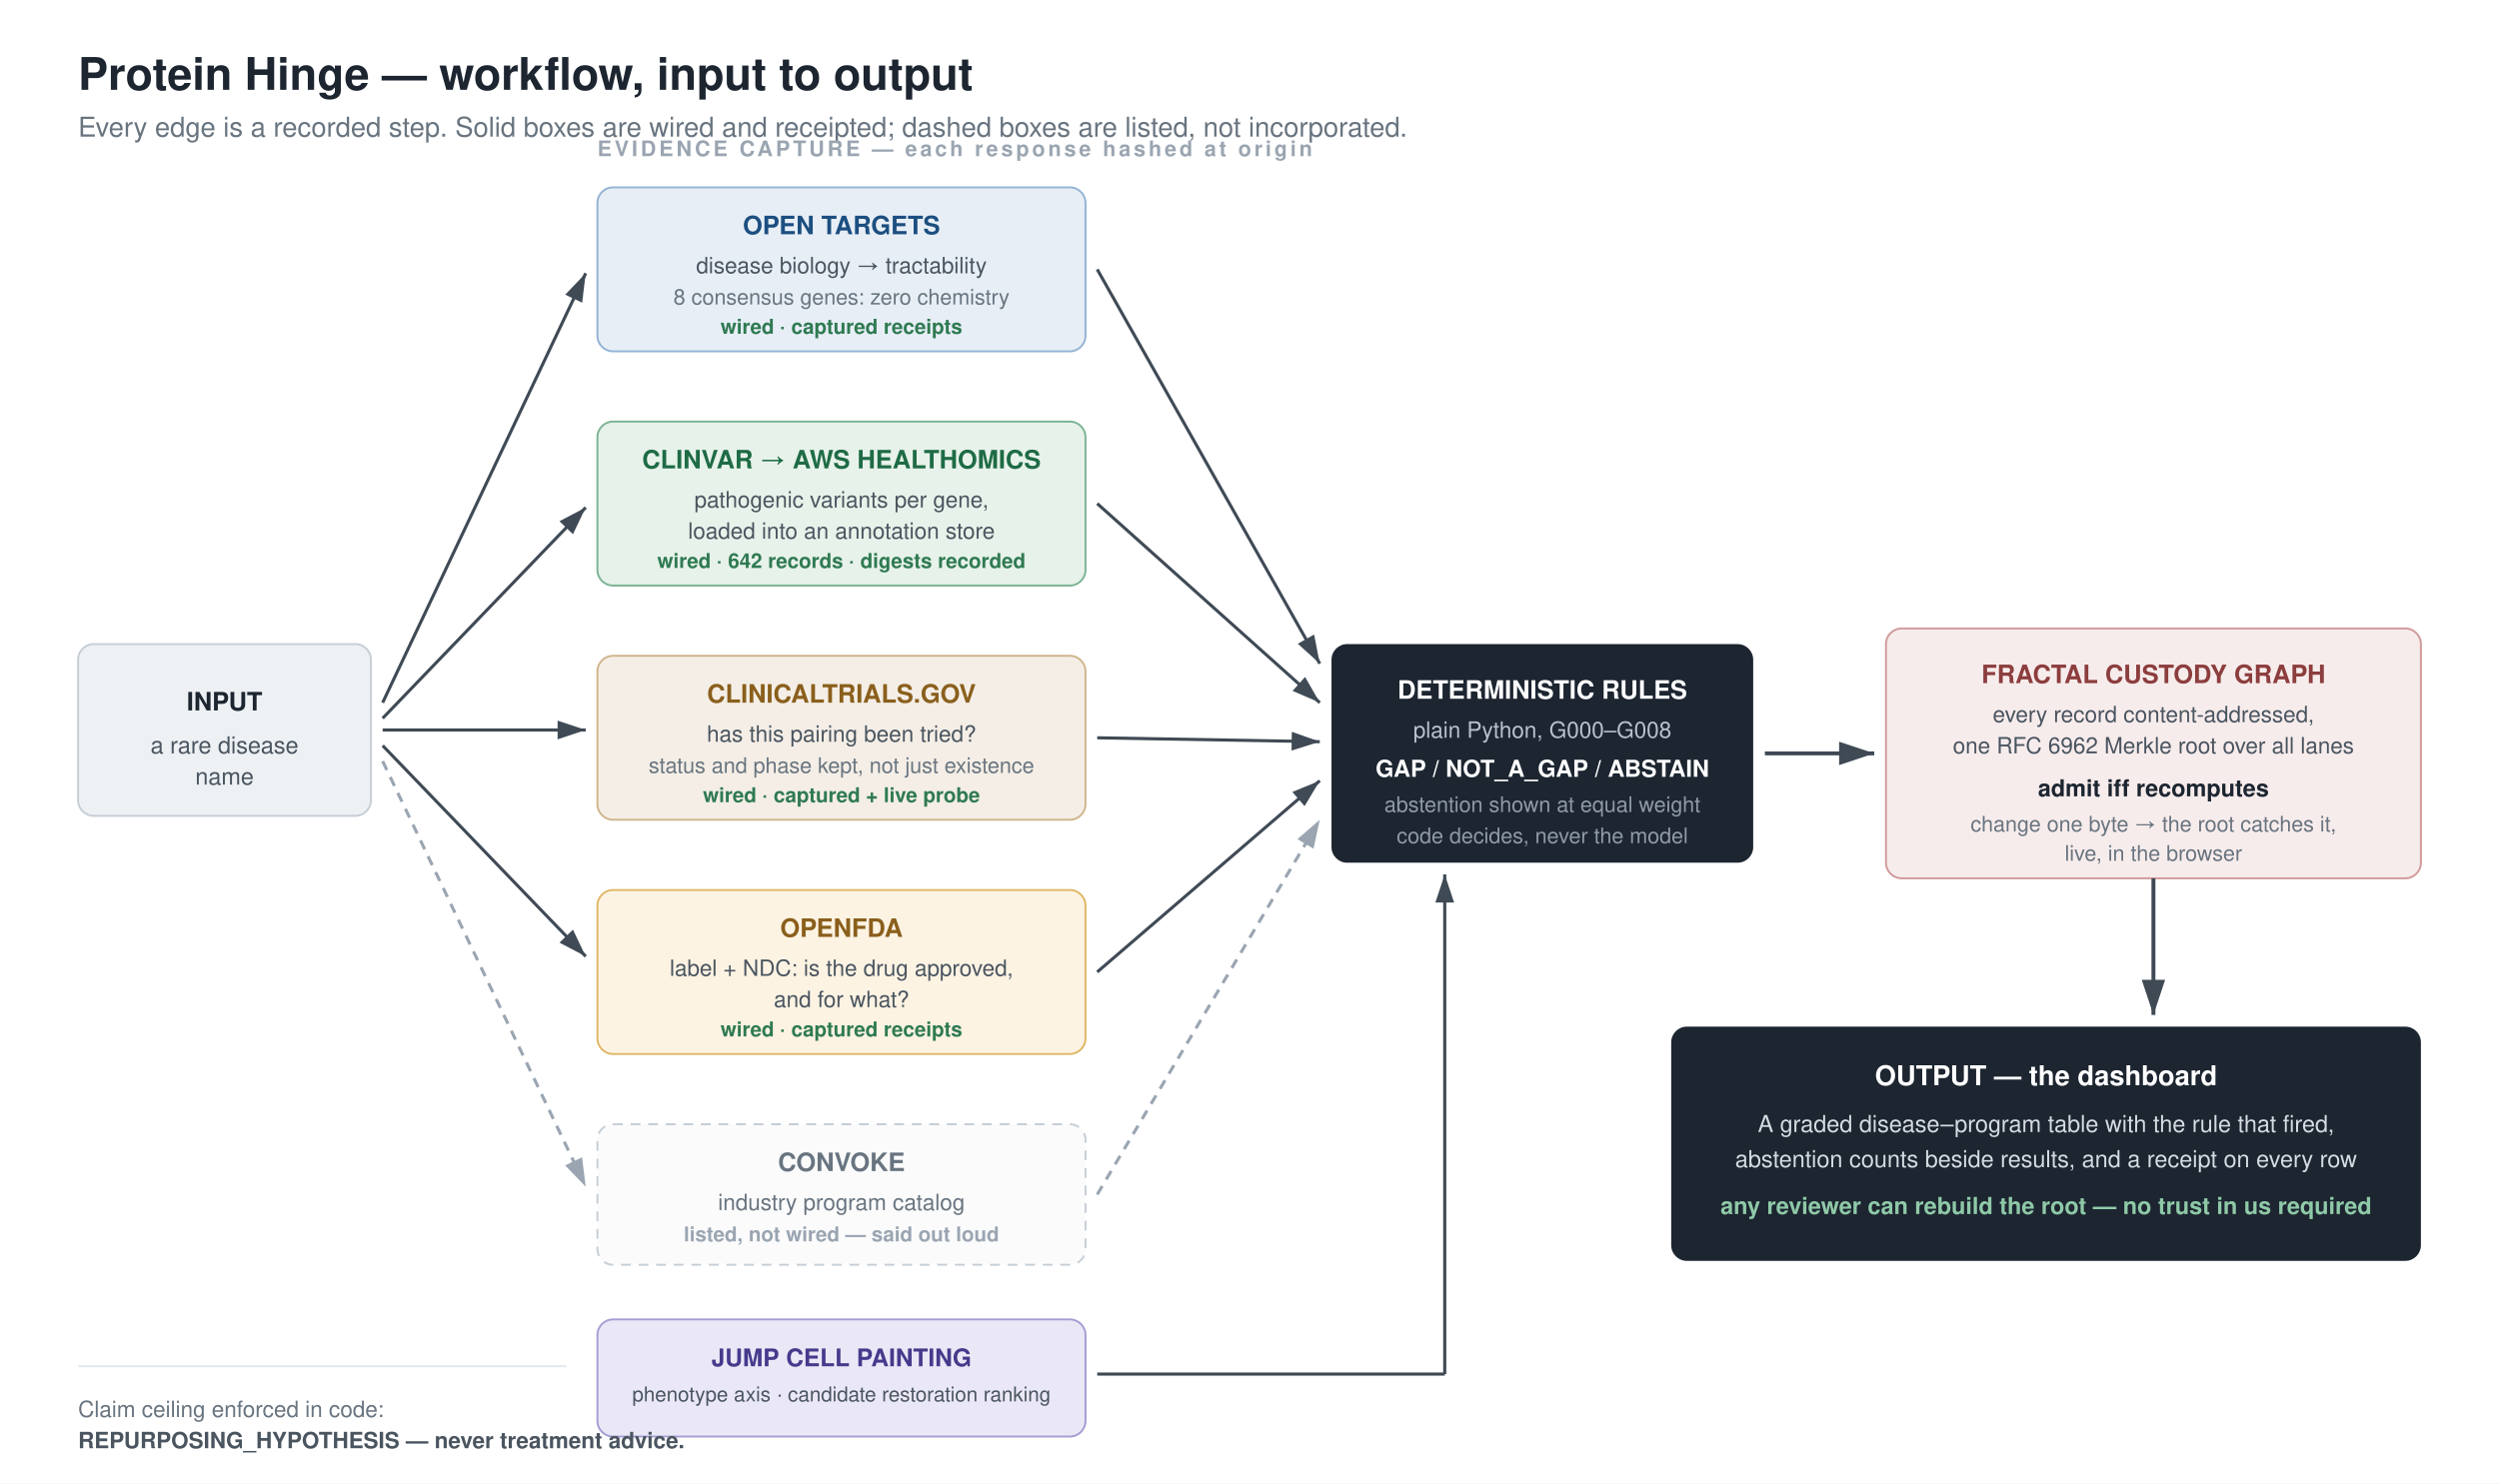
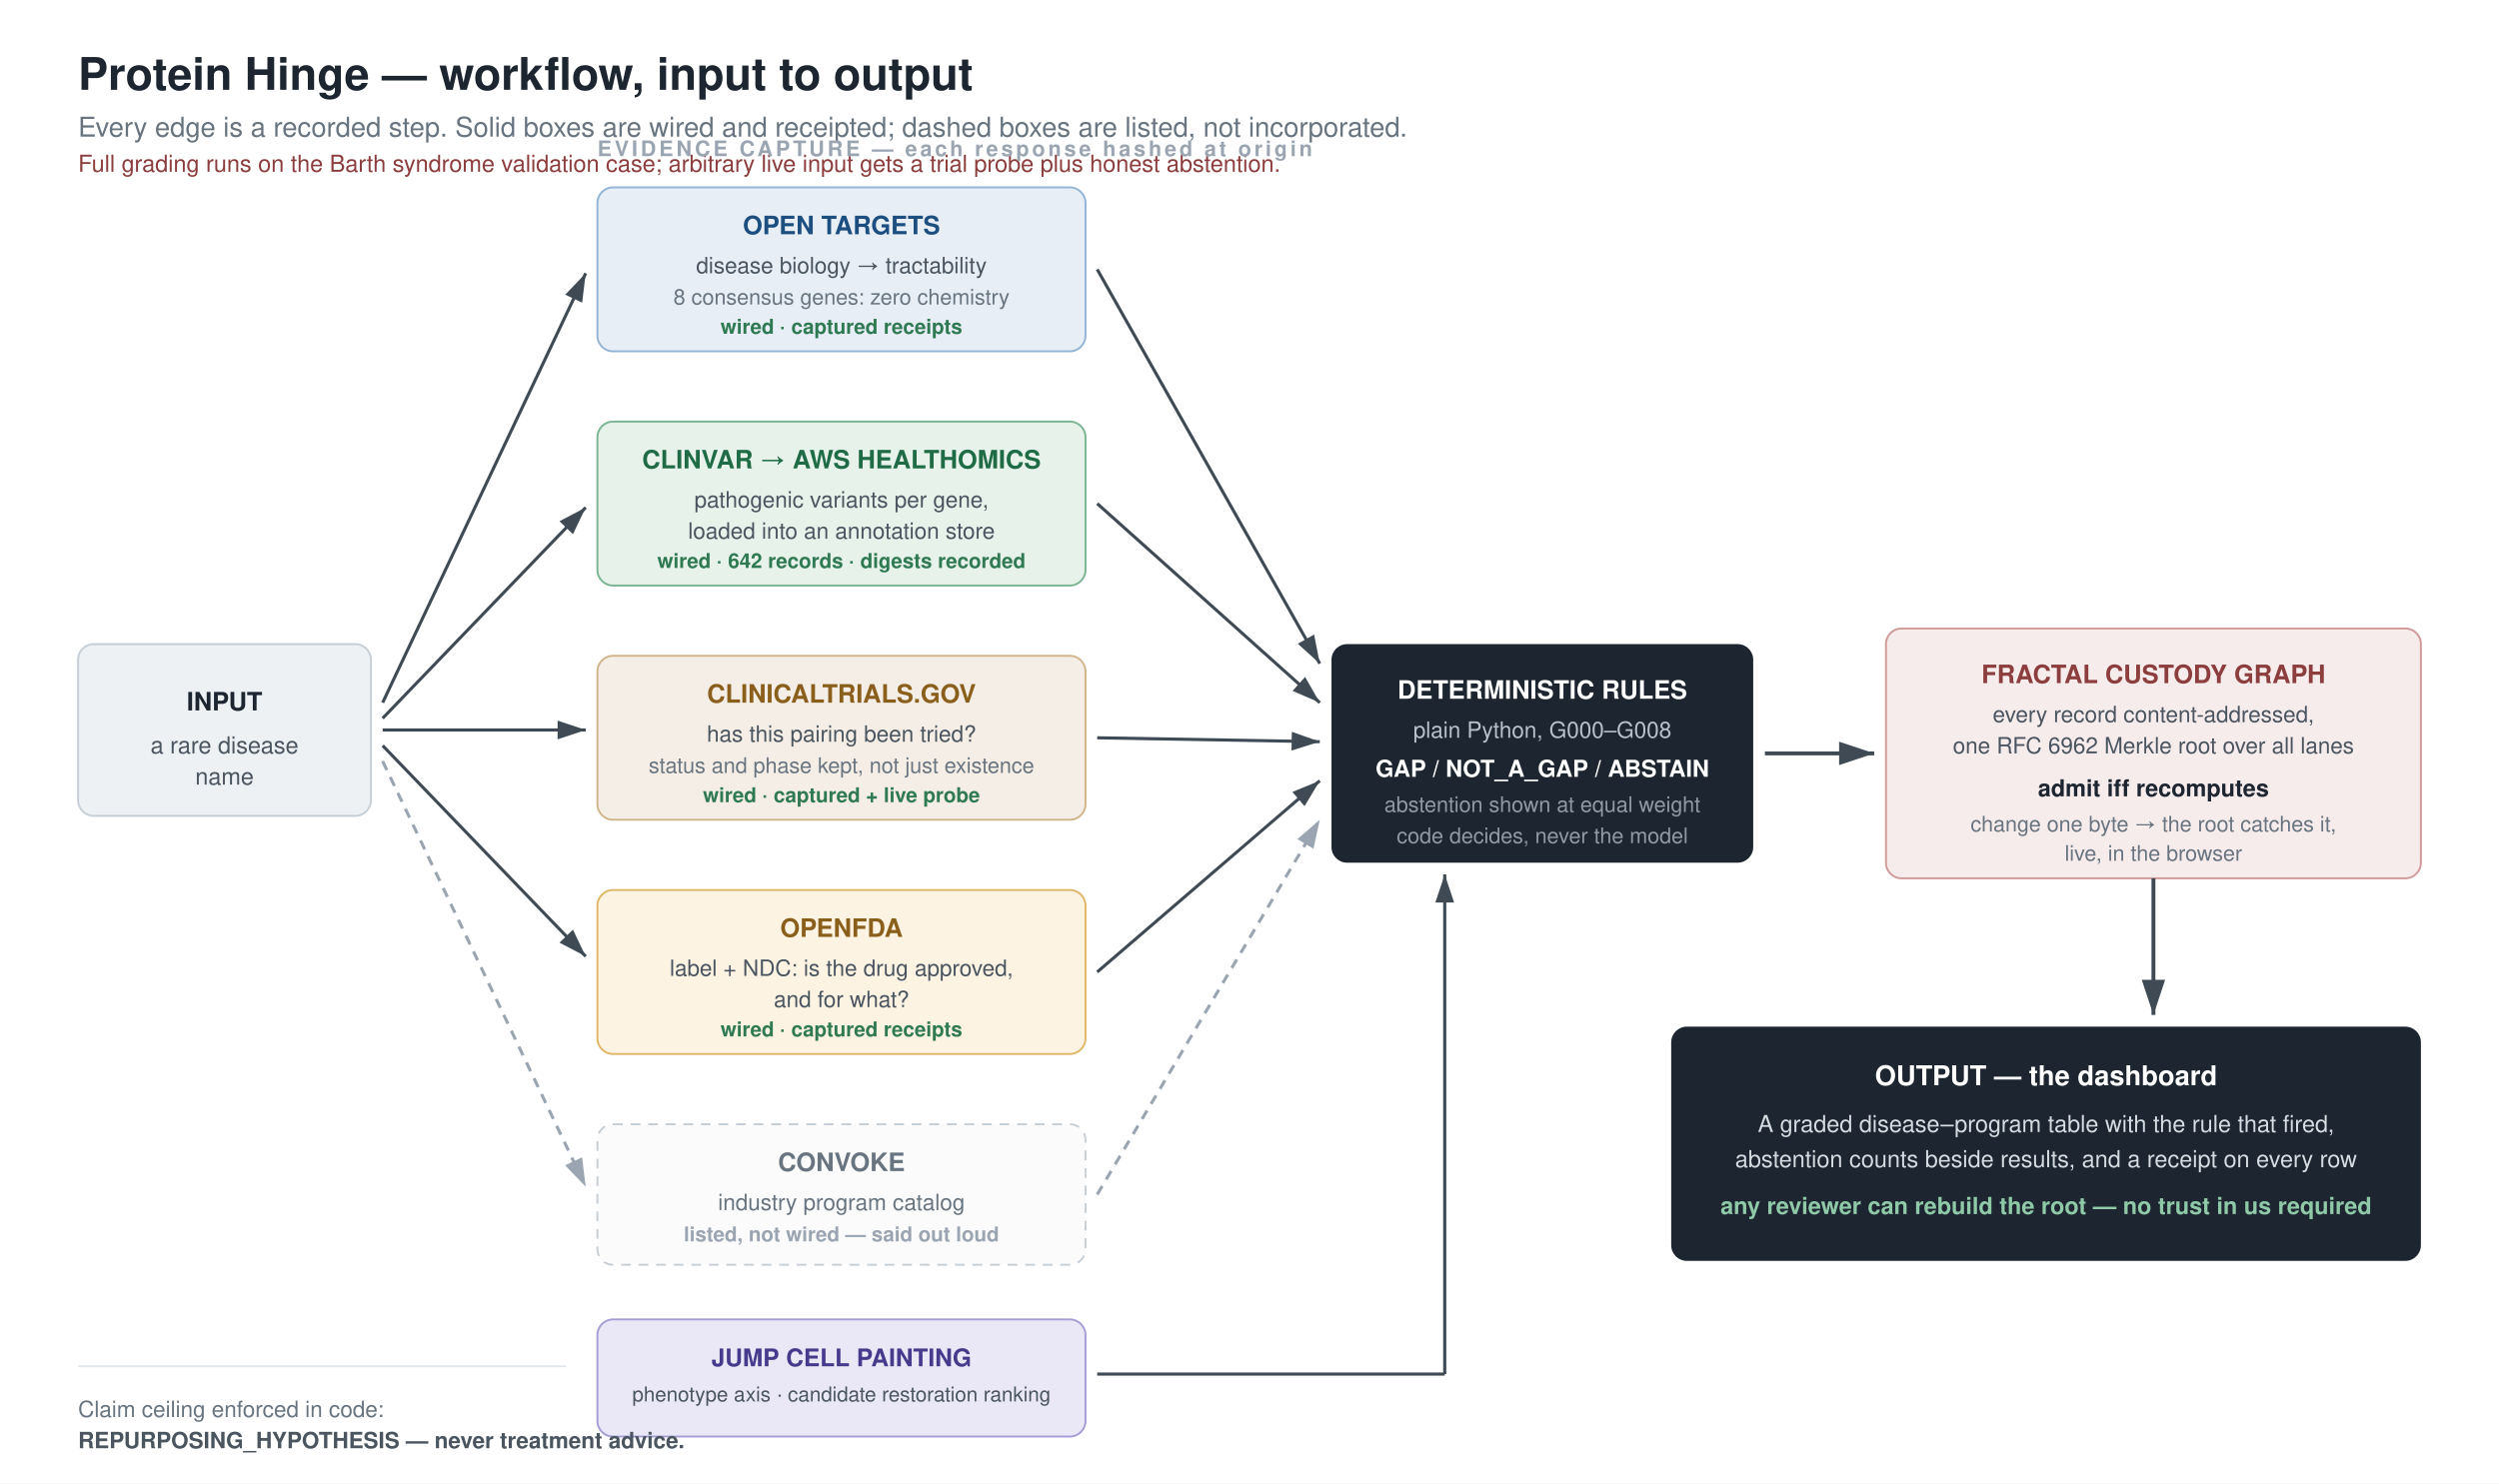
<svg xmlns="http://www.w3.org/2000/svg" viewBox="0 0 1280 760" font-family="Helvetica, Arial, sans-serif">
  <defs>
    <marker id="arw" markerWidth="10" markerHeight="10" refX="9" refY="3" orient="auto">
      <path d="M0,0 L9,3 L0,6 z" fill="#3f4a55" />
    </marker>
    <marker id="arwGray" markerWidth="10" markerHeight="10" refX="9" refY="3" orient="auto">
      <path d="M0,0 L9,3 L0,6 z" fill="#9aa5b1" />
    </marker>
  </defs>
  <rect width="1280" height="760" fill="#ffffff" />
  <text x="40" y="46" font-size="23" font-weight="700" fill="#1c2530">Protein Hinge — workflow, input to output</text>
  <text x="40" y="70" font-size="14" fill="#68747f">Every edge is a recorded step. Solid boxes are wired and receipted; dashed boxes are listed, not incorporated.</text>
+   <text x="40" y="88" font-size="12" fill="#8c3d3d">Full grading runs on the Barth syndrome validation case; arbitrary live input gets a trial probe plus honest abstention.</text>
  <rect x="40" y="330" width="150" height="88" rx="8" fill="#eef1f4" stroke="#c6ced6" />
  <text x="115" y="364" font-size="13" font-weight="700" fill="#1c2530" text-anchor="middle">INPUT</text>
  <text x="115" y="386" font-size="12" fill="#4a5560" text-anchor="middle">a rare disease</text>
  <text x="115" y="402" font-size="12" fill="#4a5560" text-anchor="middle">name</text>
  <line x1="196" y1="360" x2="300" y2="140" stroke="#3f4a55" stroke-width="1.6" marker-end="url(#arw)" />
  <line x1="196" y1="368" x2="300" y2="260" stroke="#3f4a55" stroke-width="1.6" marker-end="url(#arw)" />
  <line x1="196" y1="374" x2="300" y2="374" stroke="#3f4a55" stroke-width="1.6" marker-end="url(#arw)" />
  <line x1="196" y1="382" x2="300" y2="490" stroke="#3f4a55" stroke-width="1.6" marker-end="url(#arw)" />
  <line x1="196" y1="390" x2="300" y2="608" stroke="#9aa5b1" stroke-width="1.6" stroke-dasharray="5,4" marker-end="url(#arwGray)" />
  <text x="306" y="80" font-size="11" font-weight="700" fill="#9aa5b1" letter-spacing="1.5">EVIDENCE CAPTURE — each response hashed at origin</text>
  <rect x="306" y="96" width="250" height="84" rx="8" fill="#e7eef6" stroke="#93b4d4" />
  <text x="431" y="120" font-size="13" font-weight="700" fill="#1c4e80" text-anchor="middle">OPEN TARGETS</text>
  <text x="431" y="140" font-size="11.5" fill="#4a5560" text-anchor="middle">disease biology → tractability</text>
  <text x="431" y="156" font-size="11" fill="#68747f" text-anchor="middle">8 consensus genes: zero chemistry</text>
  <text x="431" y="171" font-size="10.5" font-weight="600" fill="#2f7a52" text-anchor="middle">wired · captured receipts</text>
  <rect x="306" y="216" width="250" height="84" rx="8" fill="#e7f2ea" stroke="#7cb494" />
  <text x="431" y="240" font-size="13" font-weight="700" fill="#1e6b45" text-anchor="middle">CLINVAR → AWS HEALTHOMICS</text>
  <text x="431" y="260" font-size="11.5" fill="#4a5560" text-anchor="middle">pathogenic variants per gene,</text>
  <text x="431" y="276" font-size="11.5" fill="#4a5560" text-anchor="middle">loaded into an annotation store</text>
  <text x="431" y="291" font-size="10.5" font-weight="600" fill="#2f7a52" text-anchor="middle">wired · 642 records · digests recorded</text>
  <rect x="306" y="336" width="250" height="84" rx="8" fill="#f4eee6" stroke="#d0b58c" />
  <text x="431" y="360" font-size="13" font-weight="700" fill="#8a5f1c" text-anchor="middle">CLINICALTRIALS.GOV</text>
  <text x="431" y="380" font-size="11.5" fill="#4a5560" text-anchor="middle">has this pairing been tried?</text>
  <text x="431" y="396" font-size="11" fill="#68747f" text-anchor="middle">status and phase kept, not just existence</text>
  <text x="431" y="411" font-size="10.5" font-weight="600" fill="#2f7a52" text-anchor="middle">wired · captured + live probe</text>
  <rect x="306" y="456" width="250" height="84" rx="8" fill="#fdf3e3" stroke="#e0b768" />
  <text x="431" y="480" font-size="13" font-weight="700" fill="#8a5f1c" text-anchor="middle">OPENFDA</text>
  <text x="431" y="500" font-size="11.5" fill="#4a5560" text-anchor="middle">label + NDC: is the drug approved,</text>
  <text x="431" y="516" font-size="11.5" fill="#4a5560" text-anchor="middle">and for what?</text>
  <text x="431" y="531" font-size="10.5" font-weight="600" fill="#2f7a52" text-anchor="middle">wired · captured receipts</text>
  <rect x="306" y="576" width="250" height="72" rx="8" fill="#fbfbfc" stroke="#c6ced6" stroke-dasharray="5,4" />
  <text x="431" y="600" font-size="13" font-weight="700" fill="#68747f" text-anchor="middle">CONVOKE</text>
  <text x="431" y="620" font-size="11.5" fill="#68747f" text-anchor="middle">industry program catalog</text>
  <text x="431" y="636" font-size="10.5" font-weight="600" fill="#9aa5b1" text-anchor="middle">listed, not wired — said out loud</text>
  <line x1="562" y1="138" x2="676" y2="340" stroke="#3f4a55" stroke-width="1.6" marker-end="url(#arw)" />
  <line x1="562" y1="258" x2="676" y2="360" stroke="#3f4a55" stroke-width="1.6" marker-end="url(#arw)" />
  <line x1="562" y1="378" x2="676" y2="380" stroke="#3f4a55" stroke-width="1.6" marker-end="url(#arw)" />
  <line x1="562" y1="498" x2="676" y2="400" stroke="#3f4a55" stroke-width="1.6" marker-end="url(#arw)" />
  <line x1="562" y1="612" x2="676" y2="420" stroke="#9aa5b1" stroke-width="1.6" stroke-dasharray="5,4" marker-end="url(#arwGray)" />
  <rect x="306" y="676" width="250" height="60" rx="8" fill="#eae8f6" stroke="#a49ed4" />
  <text x="431" y="700" font-size="12.5" font-weight="700" fill="#453a8c" text-anchor="middle">JUMP CELL PAINTING</text>
  <text x="431" y="718" font-size="10.5" fill="#4a5560" text-anchor="middle">phenotype axis · candidate restoration ranking</text>
  <line x1="562" y1="704" x2="740" y2="704" stroke="#3f4a55" stroke-width="1.6" />
  <line x1="740" y1="704" x2="740" y2="448" stroke="#3f4a55" stroke-width="1.6" marker-end="url(#arw)" />
  <rect x="682" y="330" width="216" height="112" rx="8" fill="#1c2530" />
  <text x="790" y="358" font-size="13" font-weight="700" fill="#ffffff" text-anchor="middle">DETERMINISTIC RULES</text>
  <text x="790" y="378" font-size="11.5" fill="#b8c2cc" text-anchor="middle">plain Python, G000–G008</text>
  <text x="790" y="398" font-size="12" font-weight="600" fill="#ffffff" text-anchor="middle">GAP / NOT_A_GAP / ABSTAIN</text>
  <text x="790" y="416" font-size="11" fill="#8f9aa5" text-anchor="middle">abstention shown at equal weight</text>
  <text x="790" y="432" font-size="11" fill="#8f9aa5" text-anchor="middle">code decides, never the model</text>
  <line x1="904" y1="386" x2="960" y2="386" stroke="#3f4a55" stroke-width="2" marker-end="url(#arw)" />
  <rect x="966" y="322" width="274" height="128" rx="8" fill="#f7ecec" stroke="#d09a9a" />
  <text x="1103" y="350" font-size="13" font-weight="700" fill="#8c3d3d" text-anchor="middle">FRACTAL CUSTODY GRAPH</text>
  <text x="1103" y="370" font-size="11.5" fill="#4a5560" text-anchor="middle">every record content-addressed,</text>
  <text x="1103" y="386" font-size="11.5" fill="#4a5560" text-anchor="middle">one RFC 6962 Merkle root over all lanes</text>
  <text x="1103" y="408" font-size="12" font-weight="600" fill="#1c2530" text-anchor="middle">admit iff recomputes</text>
  <text x="1103" y="426" font-size="11" fill="#68747f" text-anchor="middle">change one byte → the root catches it,</text>
  <text x="1103" y="441" font-size="11" fill="#68747f" text-anchor="middle">live, in the browser</text>
  <line x1="1103" y1="450" x2="1103" y2="520" stroke="#3f4a55" stroke-width="2" marker-end="url(#arw)" />
  <rect x="856" y="526" width="384" height="120" rx="8" fill="#1c2530" />
  <text x="1048" y="556" font-size="14" font-weight="700" fill="#ffffff" text-anchor="middle">OUTPUT — the dashboard</text>
  <text x="1048" y="580" font-size="12" fill="#d5dbe1" text-anchor="middle">A graded disease–program table with the rule that fired,</text>
  <text x="1048" y="598" font-size="12" fill="#d5dbe1" text-anchor="middle">abstention counts beside results, and a receipt on every row</text>
  <text x="1048" y="622" font-size="12" font-weight="600" fill="#8fc9a8" text-anchor="middle">any reviewer can rebuild the root — no trust in us required</text>
  <line x1="40" y1="700" x2="290" y2="700" stroke="#e3e7eb" />
  <text x="40" y="726" font-size="11.5" fill="#68747f">Claim ceiling enforced in code:</text>
  <text x="40" y="742" font-size="11.5" font-weight="600" fill="#4a5560">REPURPOSING_HYPOTHESIS — never treatment advice.</text>
</svg>
